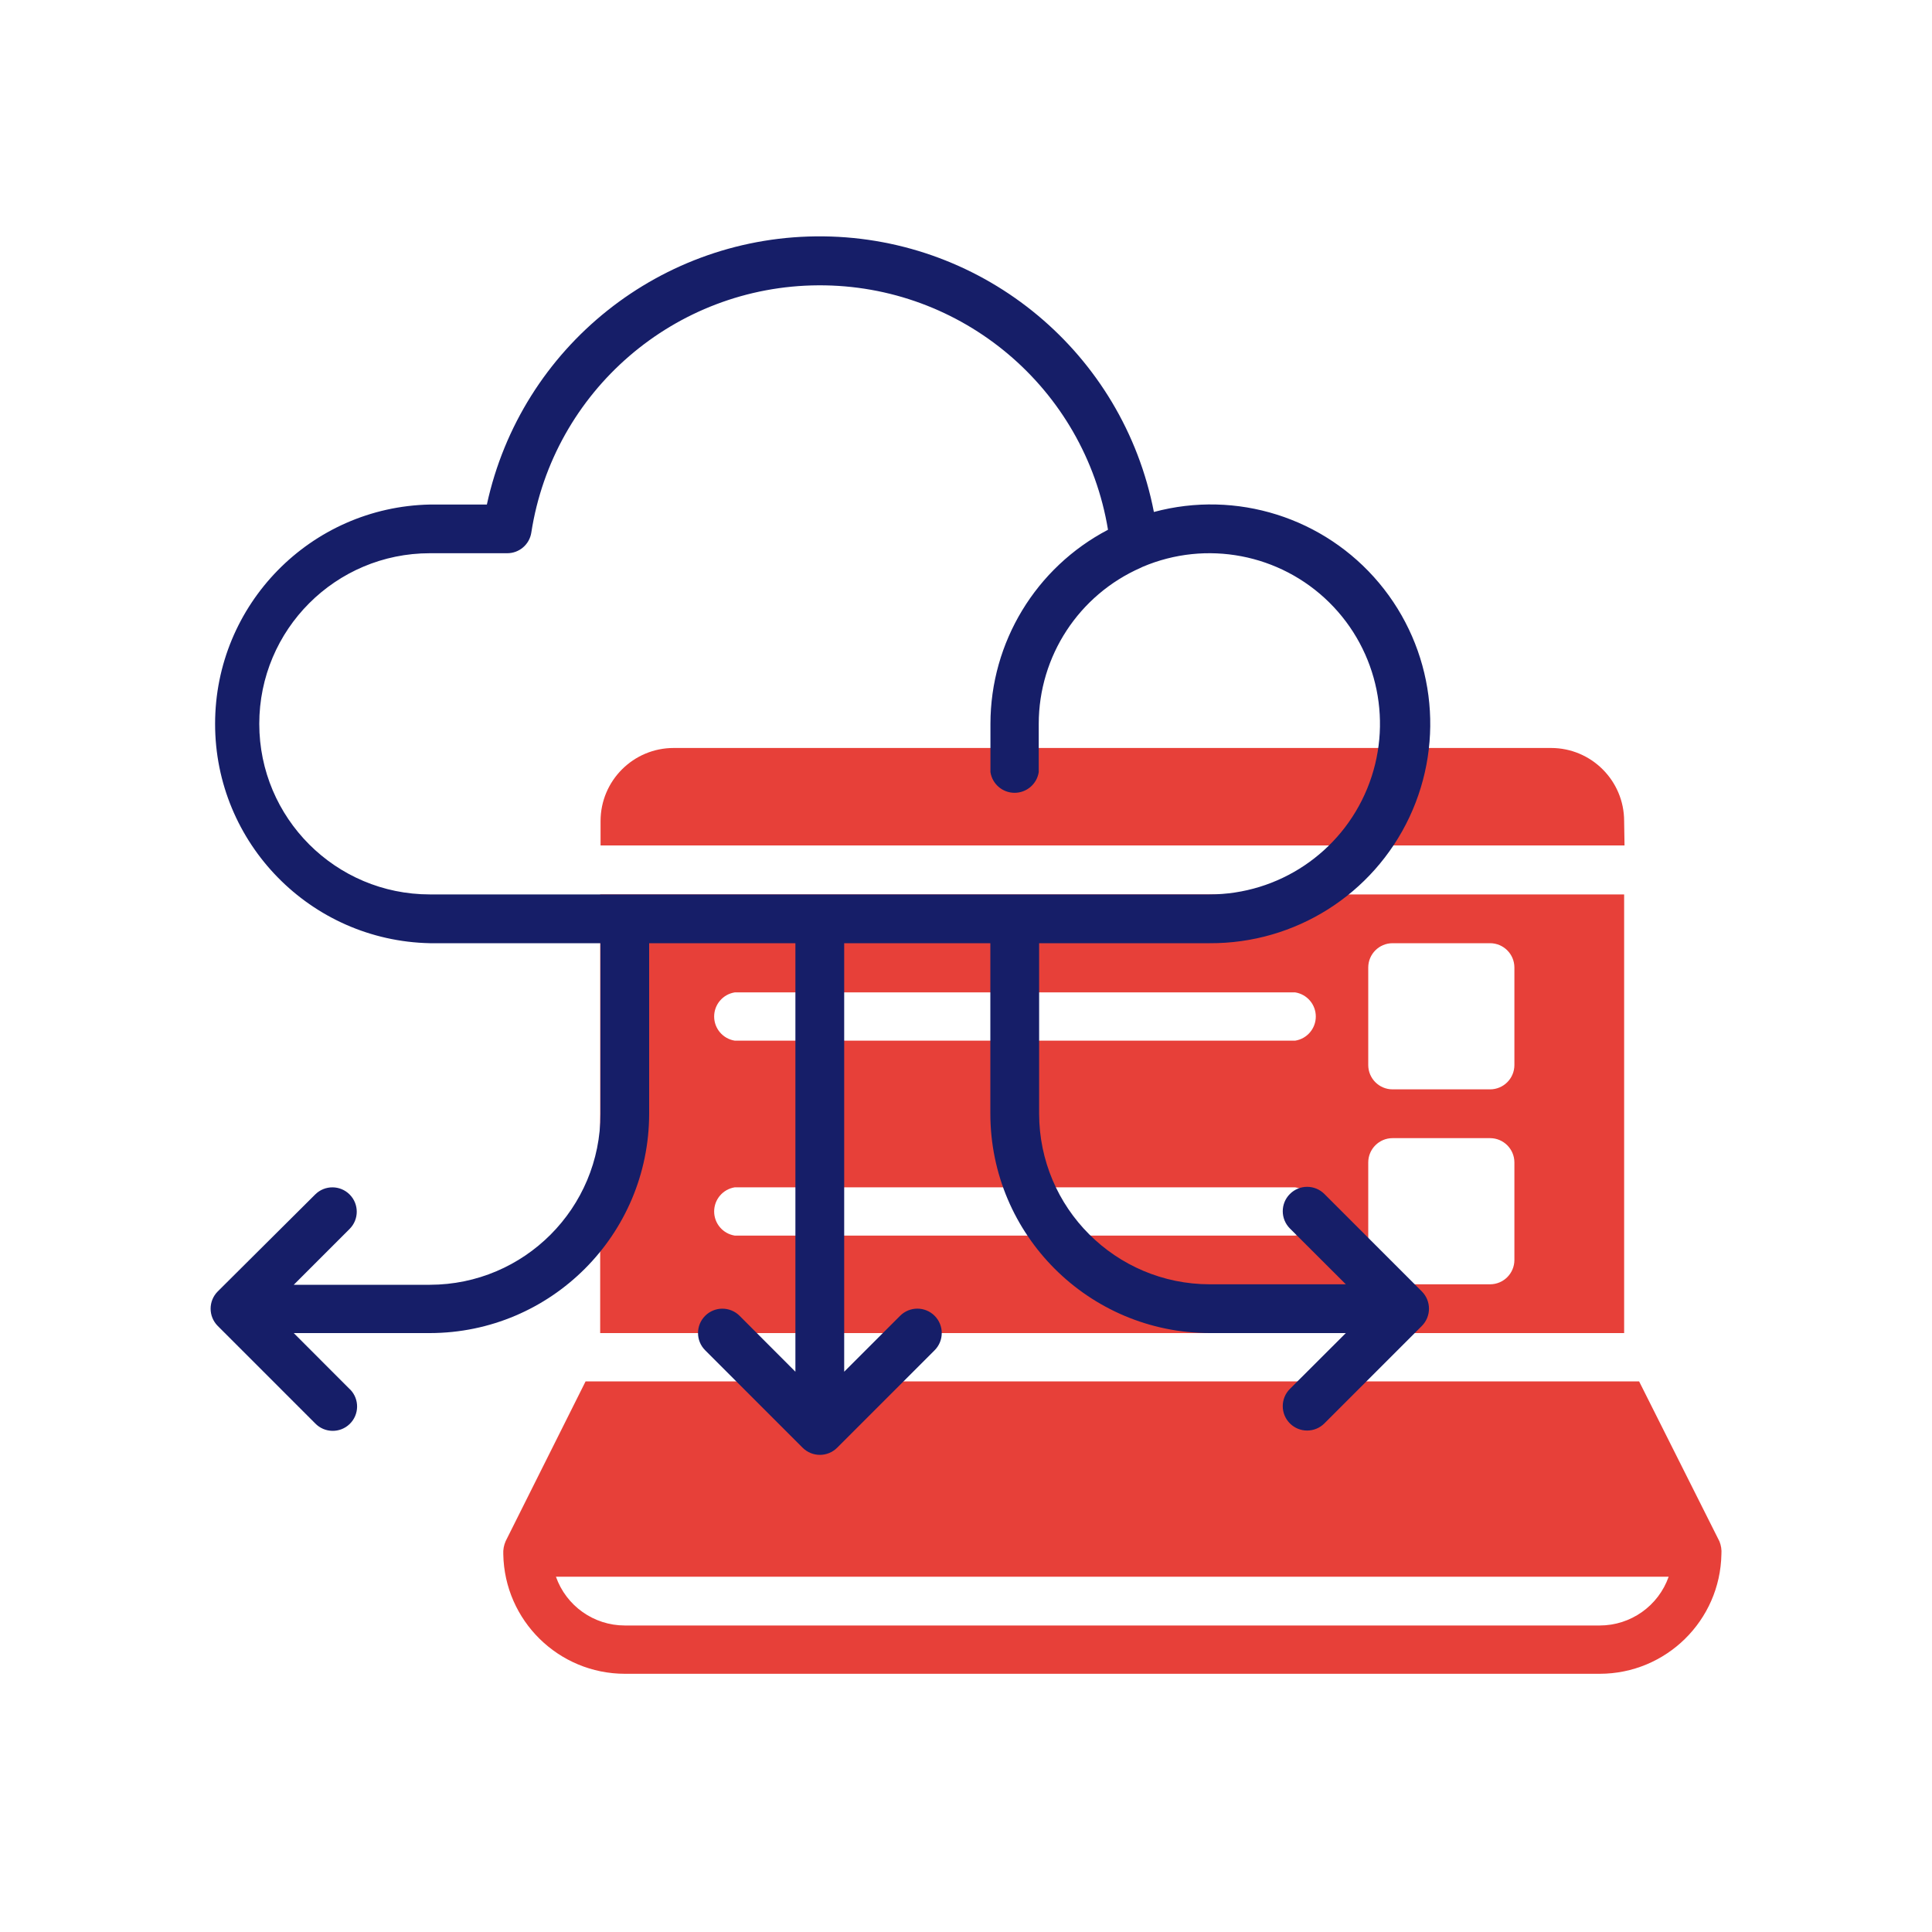
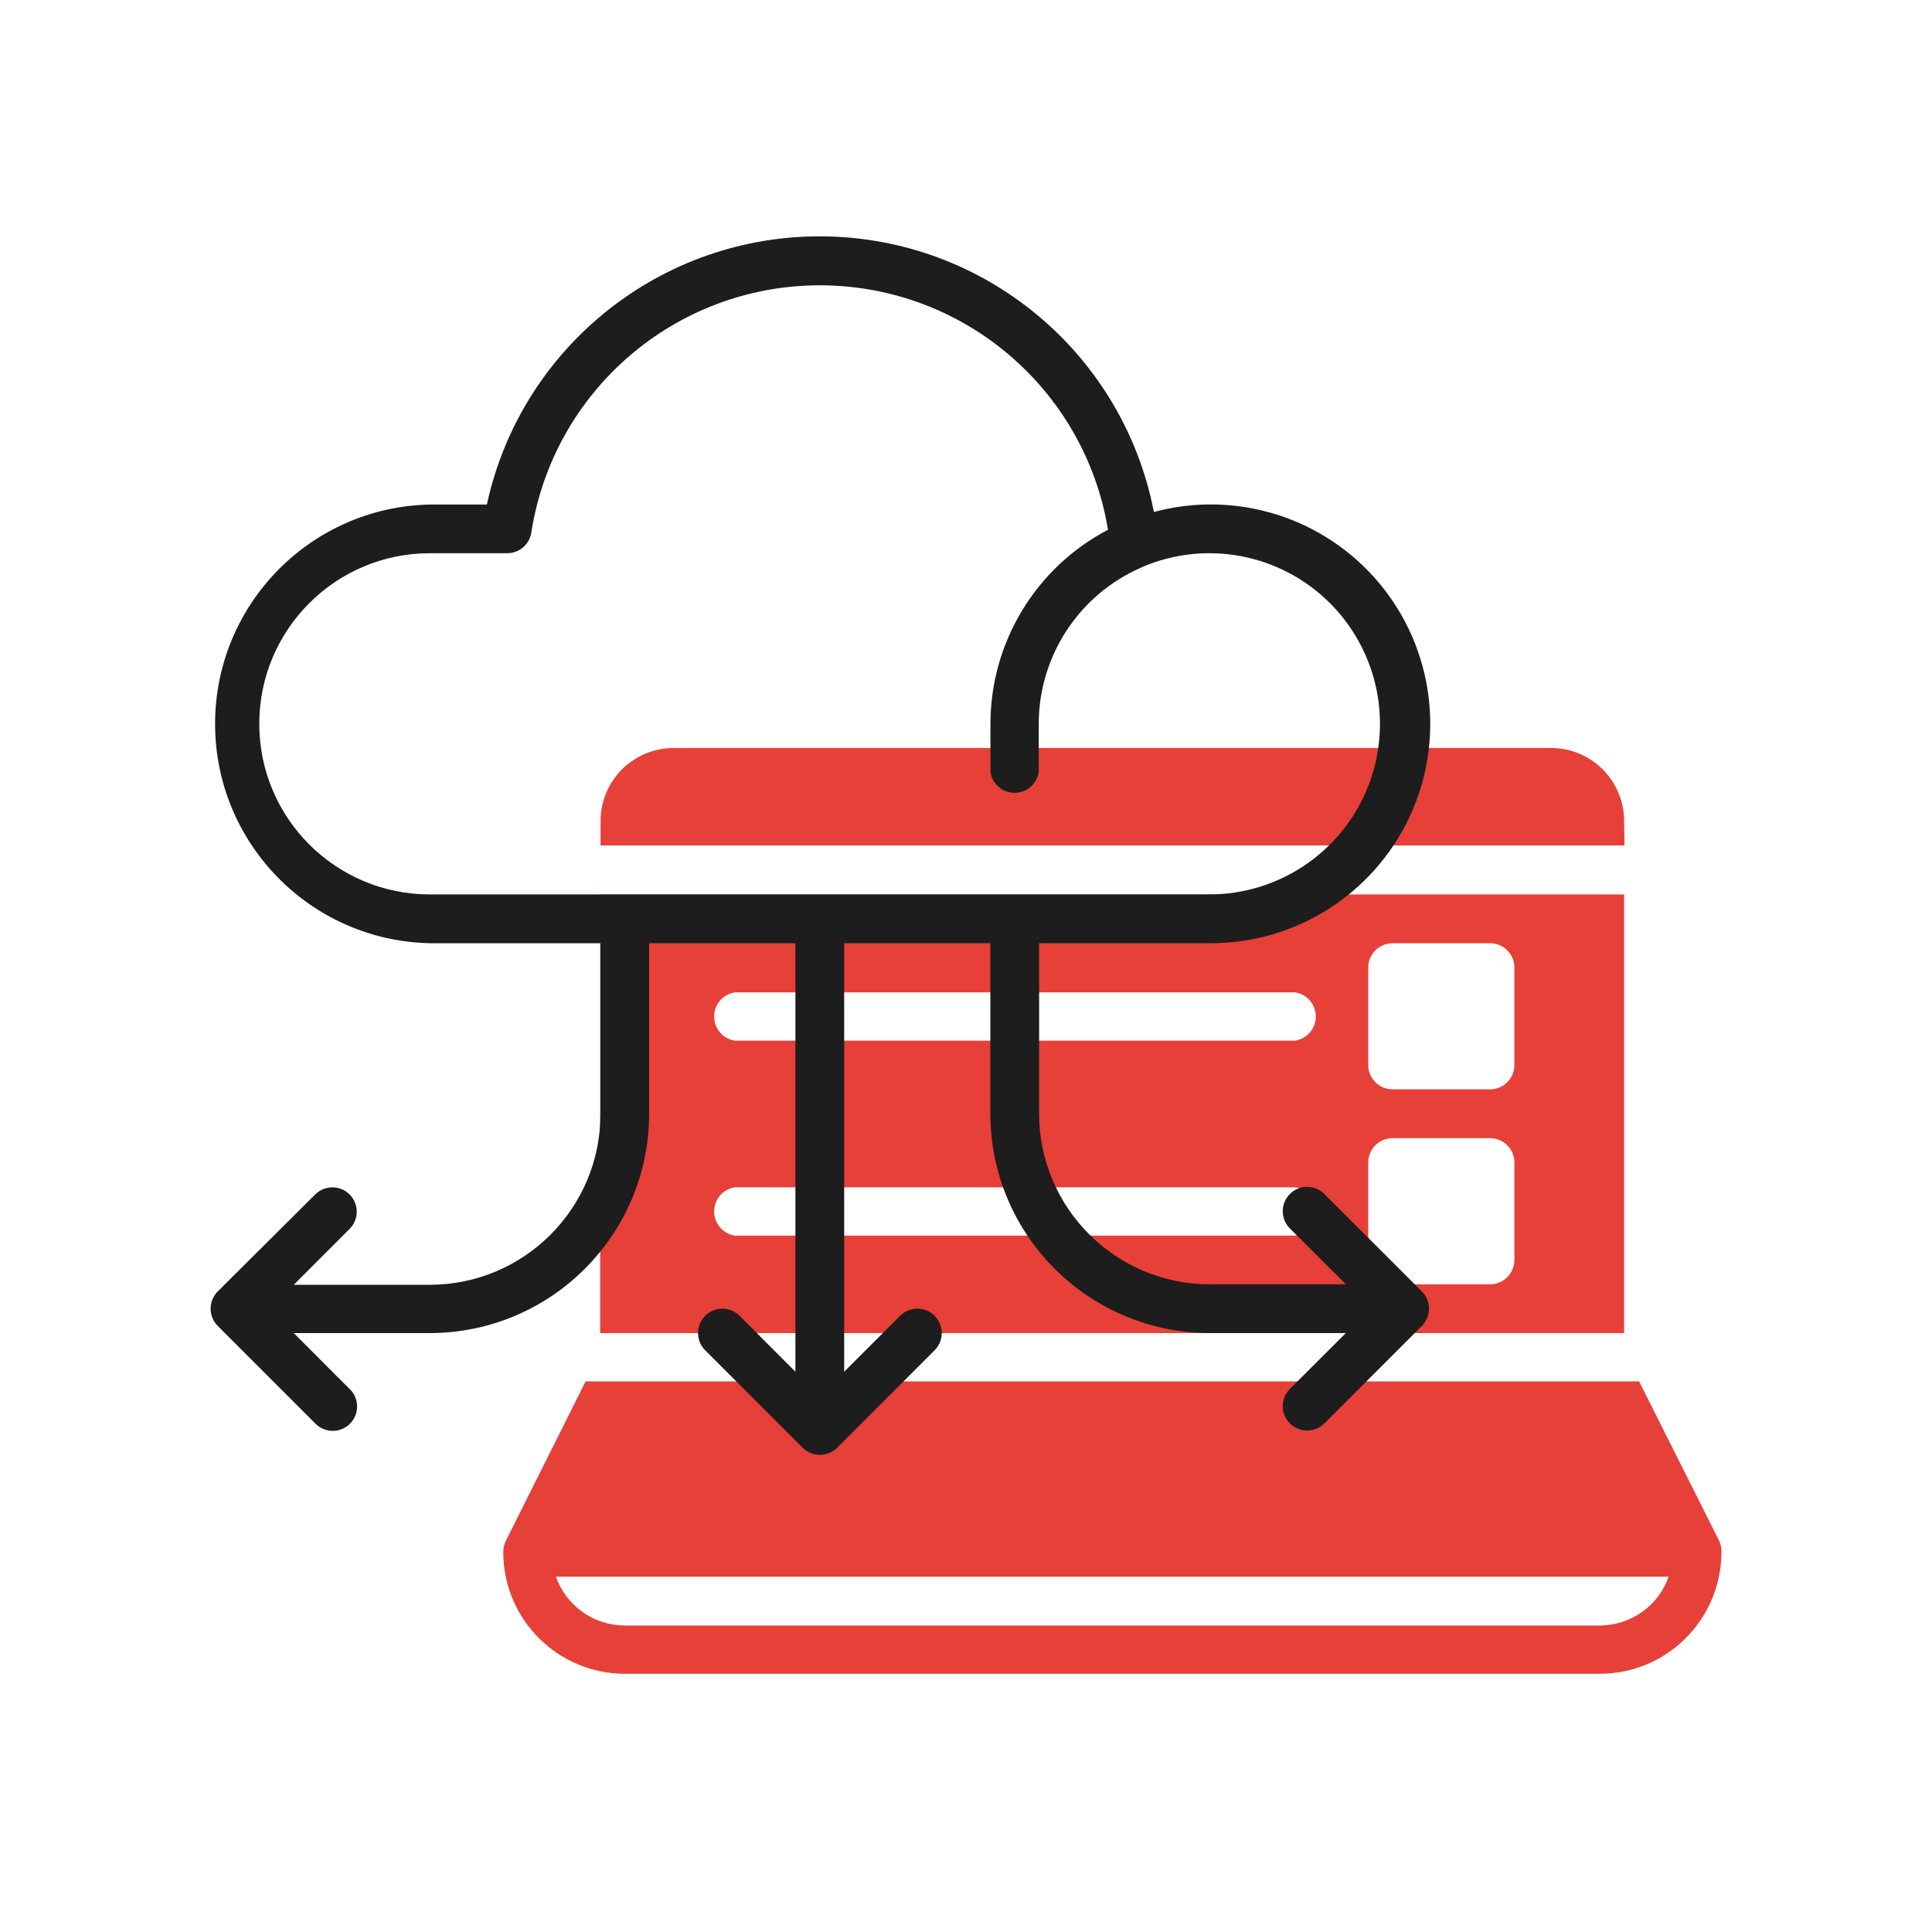
<svg xmlns="http://www.w3.org/2000/svg" id="Layer_1" data-name="Layer 1" viewBox="0 0 200 200">
  <defs>
-     <style>.cls-1{fill:#e74039;}.cls-2{fill:#161e68;}</style>
+     <style>.cls-1{fill:#e74039;}.cls-2{fill:#1d1d1d;}</style>
  </defs>
  <path class="cls-1" d="M168.13,85a7.57,7.57,0,0,0-7.57-7.57H69.74A7.57,7.57,0,0,0,62.17,85v2.52h106Z" />
  <path class="cls-1" d="M178,159.57,169.68,143H60.62l-8.27,16.53a2.92,2.92,0,0,0-.25,1.36,12.6,12.6,0,0,0,12.6,12.38H165.6a12.61,12.61,0,0,0,12.6-12.38A2.92,2.92,0,0,0,178,159.57Zm-12.36,8.7H64.68a7.56,7.56,0,0,1-7.13-5.05H172.74a7.57,7.57,0,0,1-7.14,5.05Z" />
  <path class="cls-1" d="M168.13,92.59h-106V138h106Zm-34.06,35.32h-58a2.53,2.53,0,0,1,0-5h58a2.53,2.53,0,0,1,0,5Zm0-20.18h-58a2.53,2.53,0,0,1,0-5h58a2.53,2.53,0,0,1,0,5Zm22.7,22.7a2.52,2.52,0,0,1-2.52,2.52H144.16a2.52,2.52,0,0,1-2.52-2.52V120.34a2.52,2.52,0,0,1,2.52-2.52h10.09a2.52,2.52,0,0,1,2.52,2.52Zm0-20.18a2.52,2.52,0,0,1-2.52,2.52H144.16a2.52,2.52,0,0,1-2.52-2.52V100.16a2.52,2.52,0,0,1,2.52-2.52h10.09a2.52,2.52,0,0,1,2.52,2.52Z" />
  <path class="cls-2" d="M147.19,133.69,137.1,123.6a2.52,2.52,0,0,0-3.57,3.57l5.79,5.78H125.23a17.68,17.68,0,0,1-17.66-17.66V97.64h17.66A22.71,22.71,0,1,0,119.45,53a35.25,35.25,0,0,0-69.05-.77H44.5a22.71,22.71,0,0,0,0,45.41H62.16v17.65A17.68,17.68,0,0,1,44.5,133H30.41l5.78-5.78a2.52,2.52,0,0,0-3.56-3.57L22.54,133.69a2.53,2.53,0,0,0,0,3.57h0l10.09,10.09a2.52,2.52,0,1,0,3.63-3.5l-.07-.06L30.41,138H44.5a22.73,22.73,0,0,0,22.7-22.71V97.64H82.34V142l-5.78-5.79A2.52,2.52,0,0,0,73,139.78l10.09,10.09a2.53,2.53,0,0,0,3.57,0h0l10.09-10.09a2.52,2.52,0,0,0-3.57-3.57L87.39,142V97.64h15.13v17.65A22.74,22.74,0,0,0,125.23,138h14.09l-5.79,5.78a2.52,2.52,0,0,0,3.57,3.57l10.09-10.09a2.53,2.53,0,0,0,0-3.57ZM44.5,92.59a17.66,17.66,0,0,1,0-35.32h8A2.52,2.52,0,0,0,55,55.14a30.23,30.23,0,0,1,59.7-.3,22.7,22.7,0,0,0-12.17,20.09v5a2.53,2.53,0,0,0,5,0v-5a17.66,17.66,0,0,1,10.57-16.16l.18-.09a17.66,17.66,0,1,1,6.91,33.91Z" />
</svg>
